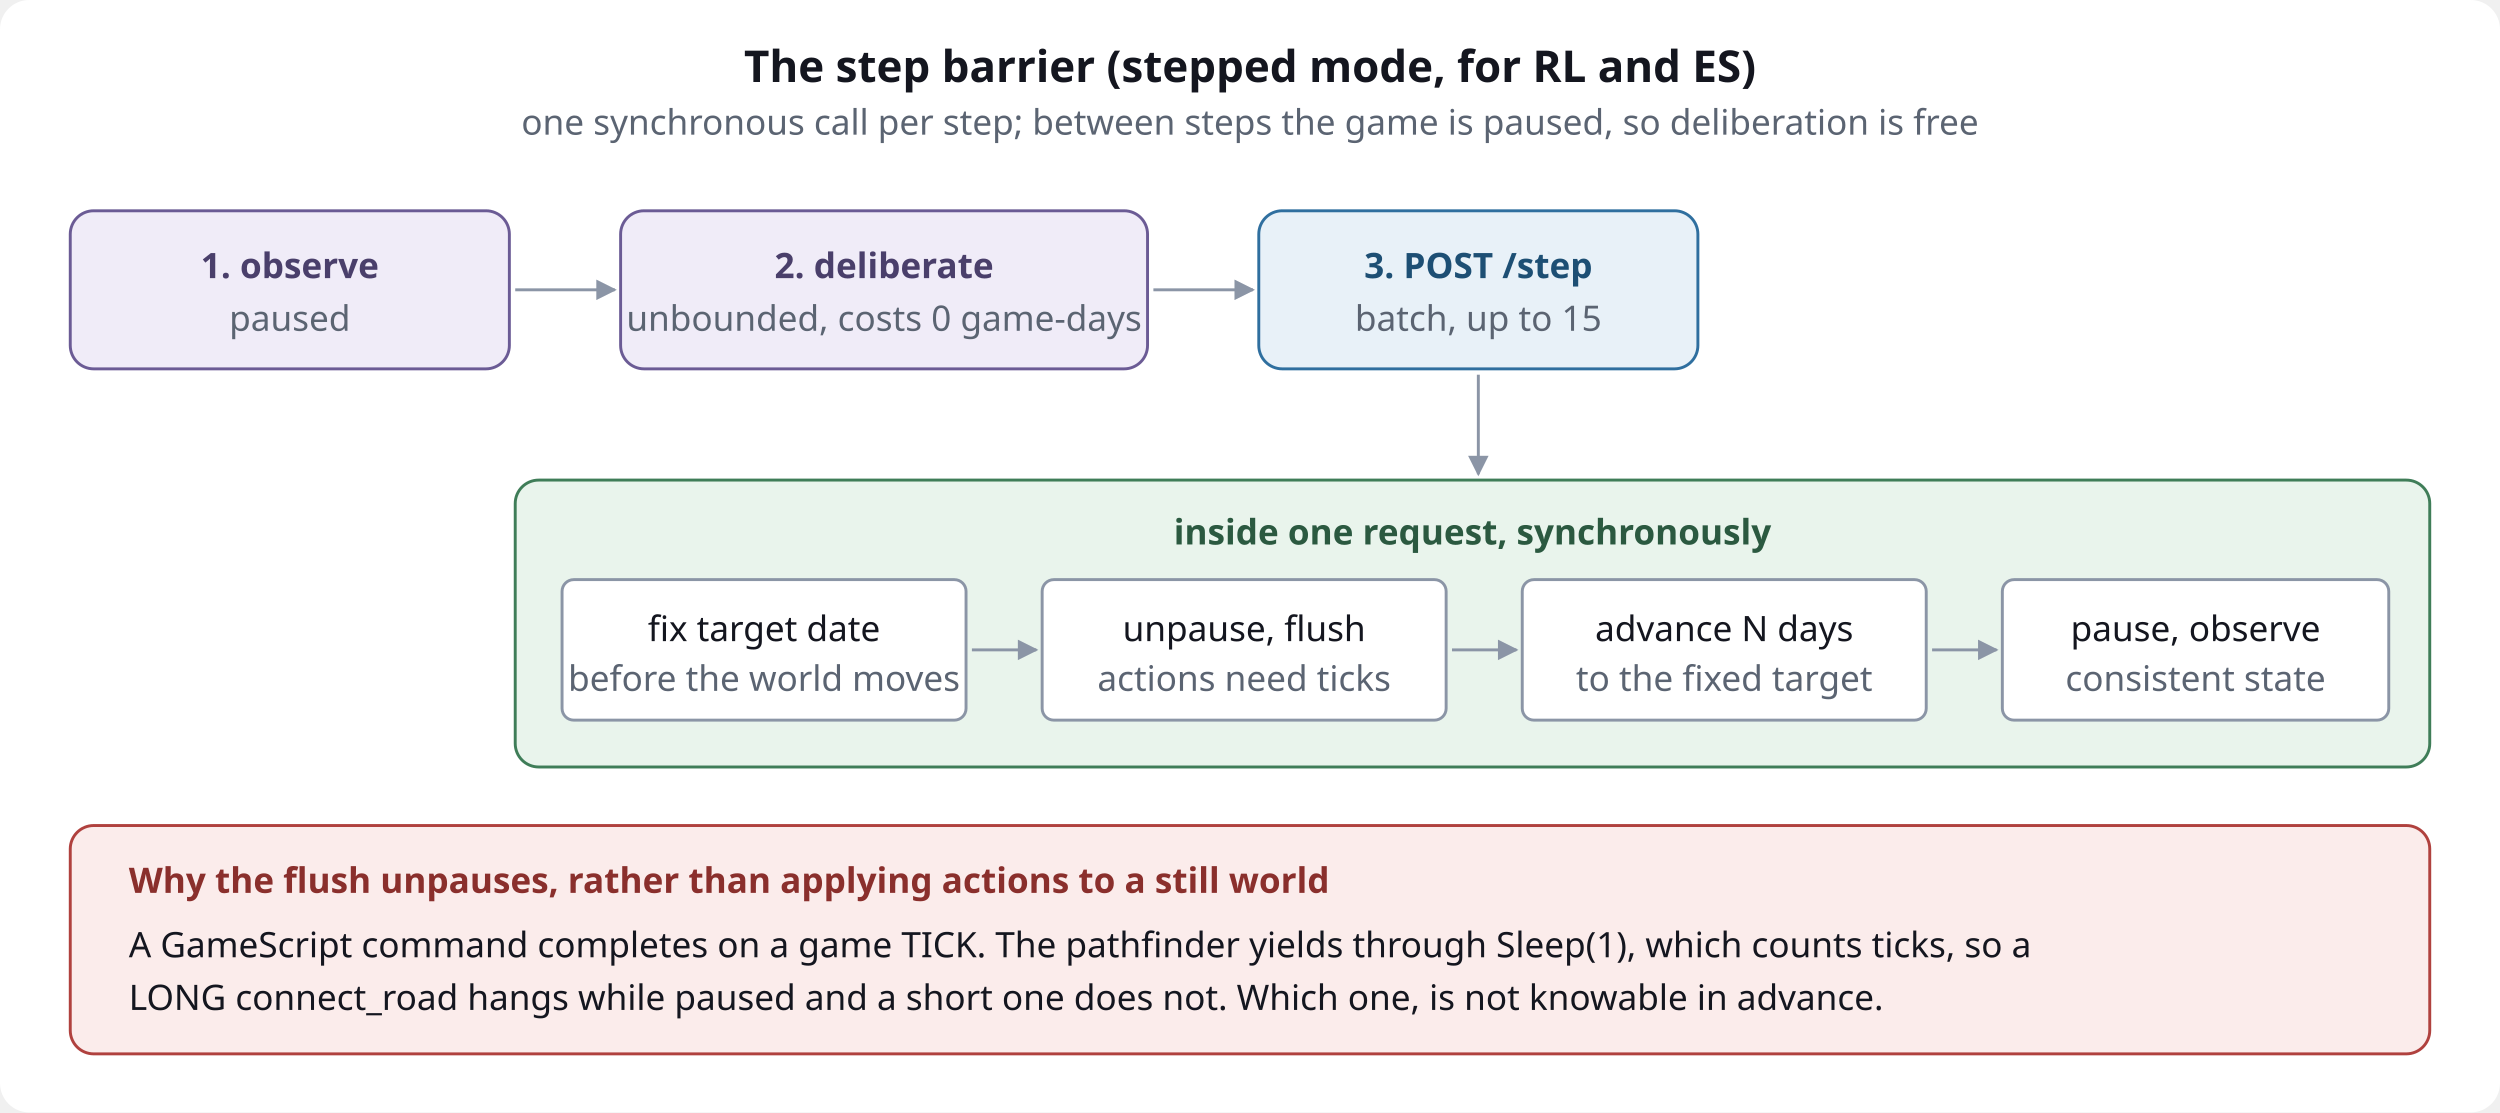
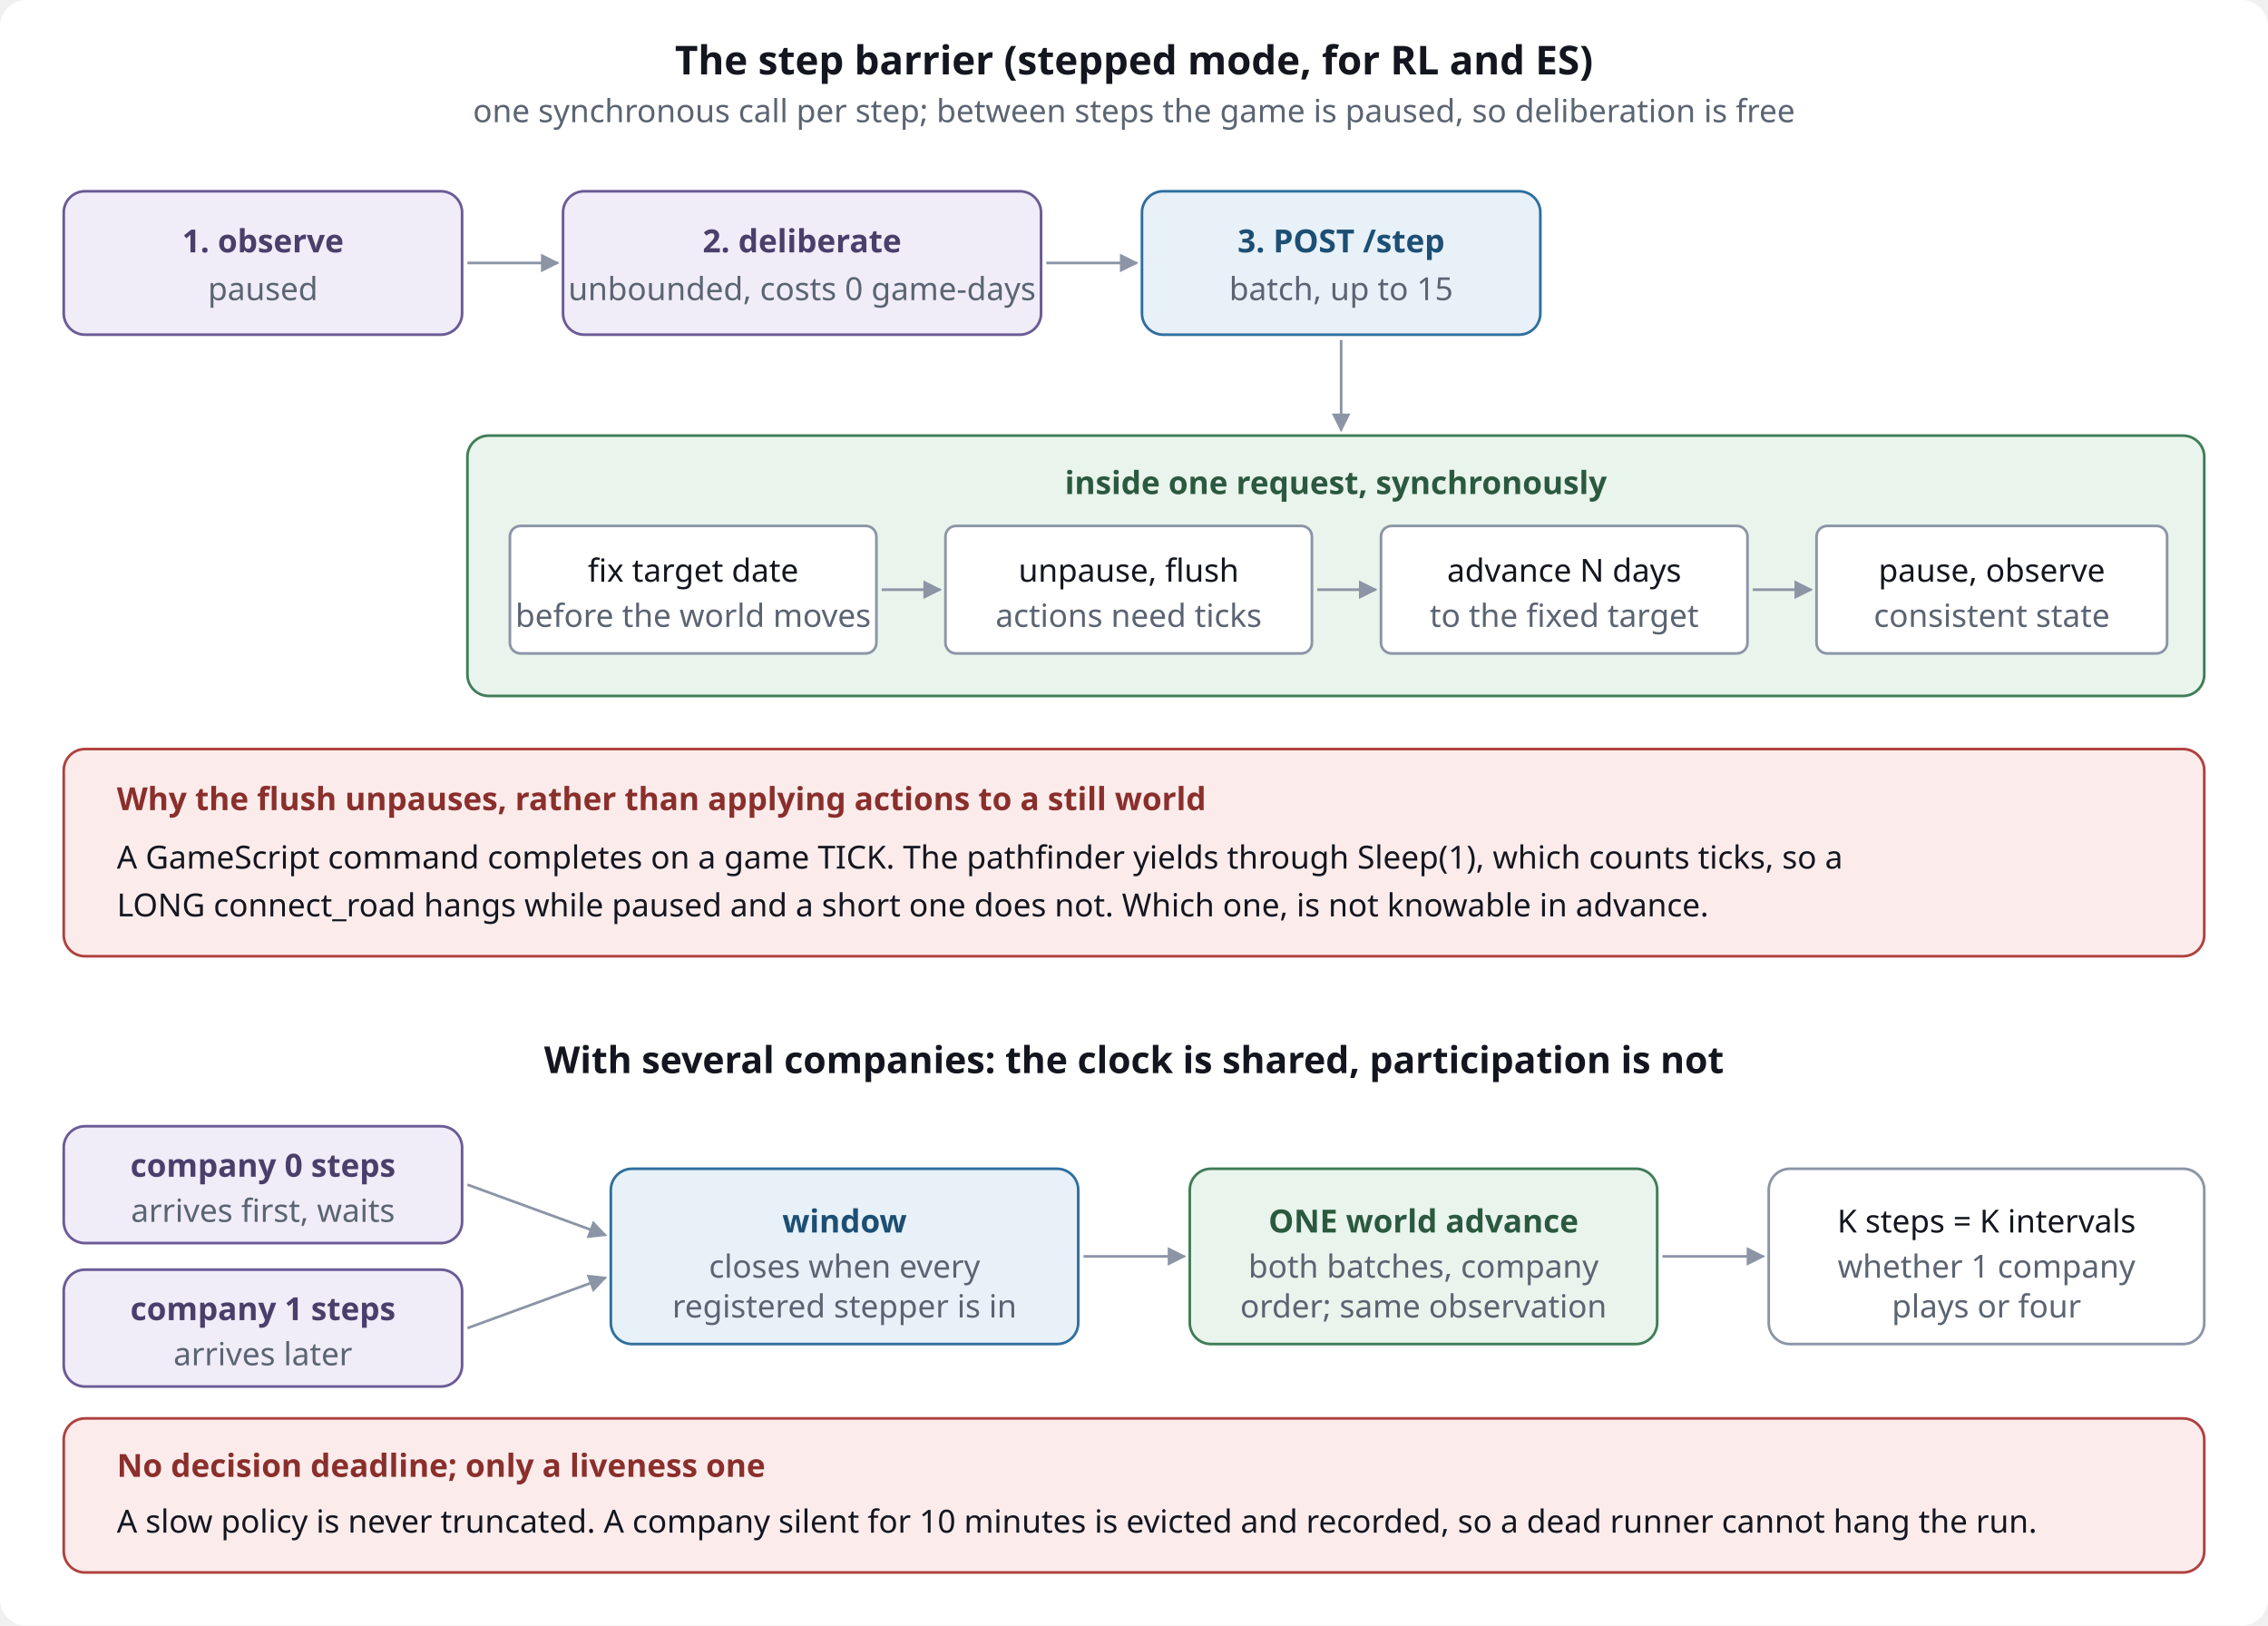
- <svg xmlns="http://www.w3.org/2000/svg" viewBox="0 0 854 380" width="854" height="380" font-family="ui-sans-serif, system-ui, sans-serif" font-size="12">
+ <svg xmlns="http://www.w3.org/2000/svg" viewBox="0 0 854 612" width="854" height="612" font-family="ui-sans-serif, system-ui, sans-serif" font-size="12">
  <style>
    .bg    { fill: #ffffff; }
    .title { fill: #14161f; font-weight: 700; }
    .label { fill: #14161f; }
    .muted { fill: #5b6472; }
    .edge  { stroke: #8b95a6; fill: none; }
    .box   { fill: #ffffff; stroke: #8b95a6; }
    .actor { fill: #f0ecf8; stroke: #6b5b95; }
    .actor-t { fill: #4a3f6b; font-weight: 600; }
    .server { fill: #e8f1f8; stroke: #2f6f9f; }
    .server-t { fill: #1d4f74; font-weight: 600; }
    .game  { fill: #e9f4ec; stroke: #3f7d58; }
    .game-t { fill: #2b5940; font-weight: 600; }
    .guard { fill: #fbeceb; stroke: #b0413e; }
    .guard-t { fill: #8a2f2c; font-weight: 600; }
    .data  { fill: #fdf5e6; stroke: #a8792c; }
    .data-t { fill: #7a5720; font-weight: 600; }
    @media (prefers-color-scheme: dark) {
      .bg    { fill: #14161f; }
      .title { fill: #f2f4f8; }
      .label { fill: #e4e8ef; }
      .muted { fill: #9aa4b4; }
      .edge  { stroke: #7d879a; }
      .box   { fill: #1c1f2b; stroke: #7d879a; }
      .actor { fill: #2a2440; stroke: #a894d6; }
      .actor-t { fill: #c9bcf0; }
      .server { fill: #162c3d; stroke: #5aa3d4; }
      .server-t { fill: #a3d0ee; }
      .game  { fill: #17301f; stroke: #6fb98a; }
      .game-t { fill: #a5dcb8; }
      .guard { fill: #351d1c; stroke: #dc7a77; }
      .guard-t { fill: #f0aaa8; }
      .data  { fill: #332715; stroke: #d4a94f; }
      .data-t { fill: #e8c579; }
    }
  </style>
  <defs>
    <marker id="a" viewBox="0 0 10 10" refX="9" refY="5" markerWidth="7" markerHeight="7" orient="auto-start-reverse">
      <path d="M 0 0 L 10 5 L 0 10 z" fill="#8b95a6" />
    </marker>
  </defs>
-   <rect class="bg" width="854" height="380" rx="10" />
+   <rect class="bg" width="854" height="612" rx="10" />
  <text class="title" x="427" y="28" text-anchor="middle" font-size="15">The step barrier (stepped mode, for RL and ES)</text>
  <text class="muted" x="427" y="46" text-anchor="middle">one synchronous call per step; between steps the game is paused, so deliberation is free</text>
  <rect class="actor" x="24" y="72" width="150" height="54" rx="8" />
  <text class="actor-t" x="99" y="95" text-anchor="middle">1. observe</text>
  <text class="muted" x="99" y="113" text-anchor="middle">paused</text>
  <line class="edge" x1="176" y1="99" x2="210" y2="99" marker-end="url(#a)" />
  <rect class="actor" x="212" y="72" width="180" height="54" rx="8" />
  <text class="actor-t" x="302" y="95" text-anchor="middle">2. deliberate</text>
  <text class="muted" x="302" y="113" text-anchor="middle">unbounded, costs 0 game-days</text>
  <line class="edge" x1="394" y1="99" x2="428" y2="99" marker-end="url(#a)" />
  <rect class="server" x="430" y="72" width="150" height="54" rx="8" />
  <text class="server-t" x="505" y="95" text-anchor="middle">3. POST /step</text>
  <text class="muted" x="505" y="113" text-anchor="middle">batch, up to 15</text>
  <line class="edge" x1="505" y1="128" x2="505" y2="162" marker-end="url(#a)" />
  <rect class="game" x="176" y="164" width="654" height="98" rx="8" />
  <text class="game-t" x="503" y="186" text-anchor="middle">inside one request, synchronously</text>
  <rect class="box" x="192" y="198" width="138" height="48" rx="4" />
  <text class="label" x="261" y="219" text-anchor="middle">fix target date</text>
  <text class="muted" x="261" y="236" text-anchor="middle">before the world moves</text>
  <line class="edge" x1="332" y1="222" x2="354" y2="222" marker-end="url(#a)" />
  <rect class="box" x="356" y="198" width="138" height="48" rx="4" />
  <text class="label" x="425" y="219" text-anchor="middle">unpause, flush</text>
  <text class="muted" x="425" y="236" text-anchor="middle">actions need ticks</text>
  <line class="edge" x1="496" y1="222" x2="518" y2="222" marker-end="url(#a)" />
  <rect class="box" x="520" y="198" width="138" height="48" rx="4" />
  <text class="label" x="589" y="219" text-anchor="middle">advance N days</text>
  <text class="muted" x="589" y="236" text-anchor="middle">to the fixed target</text>
  <line class="edge" x1="660" y1="222" x2="682" y2="222" marker-end="url(#a)" />
  <rect class="box" x="684" y="198" width="132" height="48" rx="4" />
  <text class="label" x="750" y="219" text-anchor="middle">pause, observe</text>
  <text class="muted" x="750" y="236" text-anchor="middle">consistent state</text>
  <rect class="guard" x="24" y="282" width="806" height="78" rx="8" />
  <text class="guard-t" x="44" y="305">Why the flush unpauses, rather than applying actions to a still world</text>
  <text class="label" x="44" y="327">A GameScript command completes on a game TICK. The pathfinder yields through Sleep(1), which counts ticks, so a</text>
  <text class="label" x="44" y="345">LONG connect_road hangs while paused and a short one does not. Which one, is not knowable in advance.</text>
+   <text class="title" x="427" y="404" text-anchor="middle" font-size="14">With several companies: the clock is shared, participation is not</text>
+   <rect class="actor" x="24" y="424" width="150" height="44" rx="8" />
+   <text class="actor-t" x="99" y="443" text-anchor="middle">company 0 steps</text>
+   <text class="muted" x="99" y="460" text-anchor="middle">arrives first, waits</text>
+   <rect class="actor" x="24" y="478" width="150" height="44" rx="8" />
+   <text class="actor-t" x="99" y="497" text-anchor="middle">company 1 steps</text>
+   <text class="muted" x="99" y="514" text-anchor="middle">arrives later</text>
+   <line class="edge" x1="176" y1="446" x2="228" y2="465" marker-end="url(#a)" />
+   <line class="edge" x1="176" y1="500" x2="228" y2="481" marker-end="url(#a)" />
+   <rect class="server" x="230" y="440" width="176" height="66" rx="8" />
+   <text class="server-t" x="318" y="464" text-anchor="middle">window</text>
+   <text class="muted" x="318" y="481" text-anchor="middle">closes when every</text>
+   <text class="muted" x="318" y="496" text-anchor="middle">registered stepper is in</text>
+   <line class="edge" x1="408" y1="473" x2="446" y2="473" marker-end="url(#a)" />
+   <rect class="game" x="448" y="440" width="176" height="66" rx="8" />
+   <text class="game-t" x="536" y="464" text-anchor="middle">ONE world advance</text>
+   <text class="muted" x="536" y="481" text-anchor="middle">both batches, company</text>
+   <text class="muted" x="536" y="496" text-anchor="middle">order; same observation</text>
+   <line class="edge" x1="626" y1="473" x2="664" y2="473" marker-end="url(#a)" />
+   <rect class="box" x="666" y="440" width="164" height="66" rx="8" />
+   <text class="label" x="748" y="464" text-anchor="middle">K steps = K intervals</text>
+   <text class="muted" x="748" y="481" text-anchor="middle">whether 1 company</text>
+   <text class="muted" x="748" y="496" text-anchor="middle">plays or four</text>
+   <rect class="guard" x="24" y="534" width="806" height="58" rx="8" />
+   <text class="guard-t" x="44" y="556">No decision deadline; only a liveness one</text>
+   <text class="label" x="44" y="577">A slow policy is never truncated. A company silent for 10 minutes is evicted and recorded, so a dead runner cannot hang the run.</text>
</svg>
